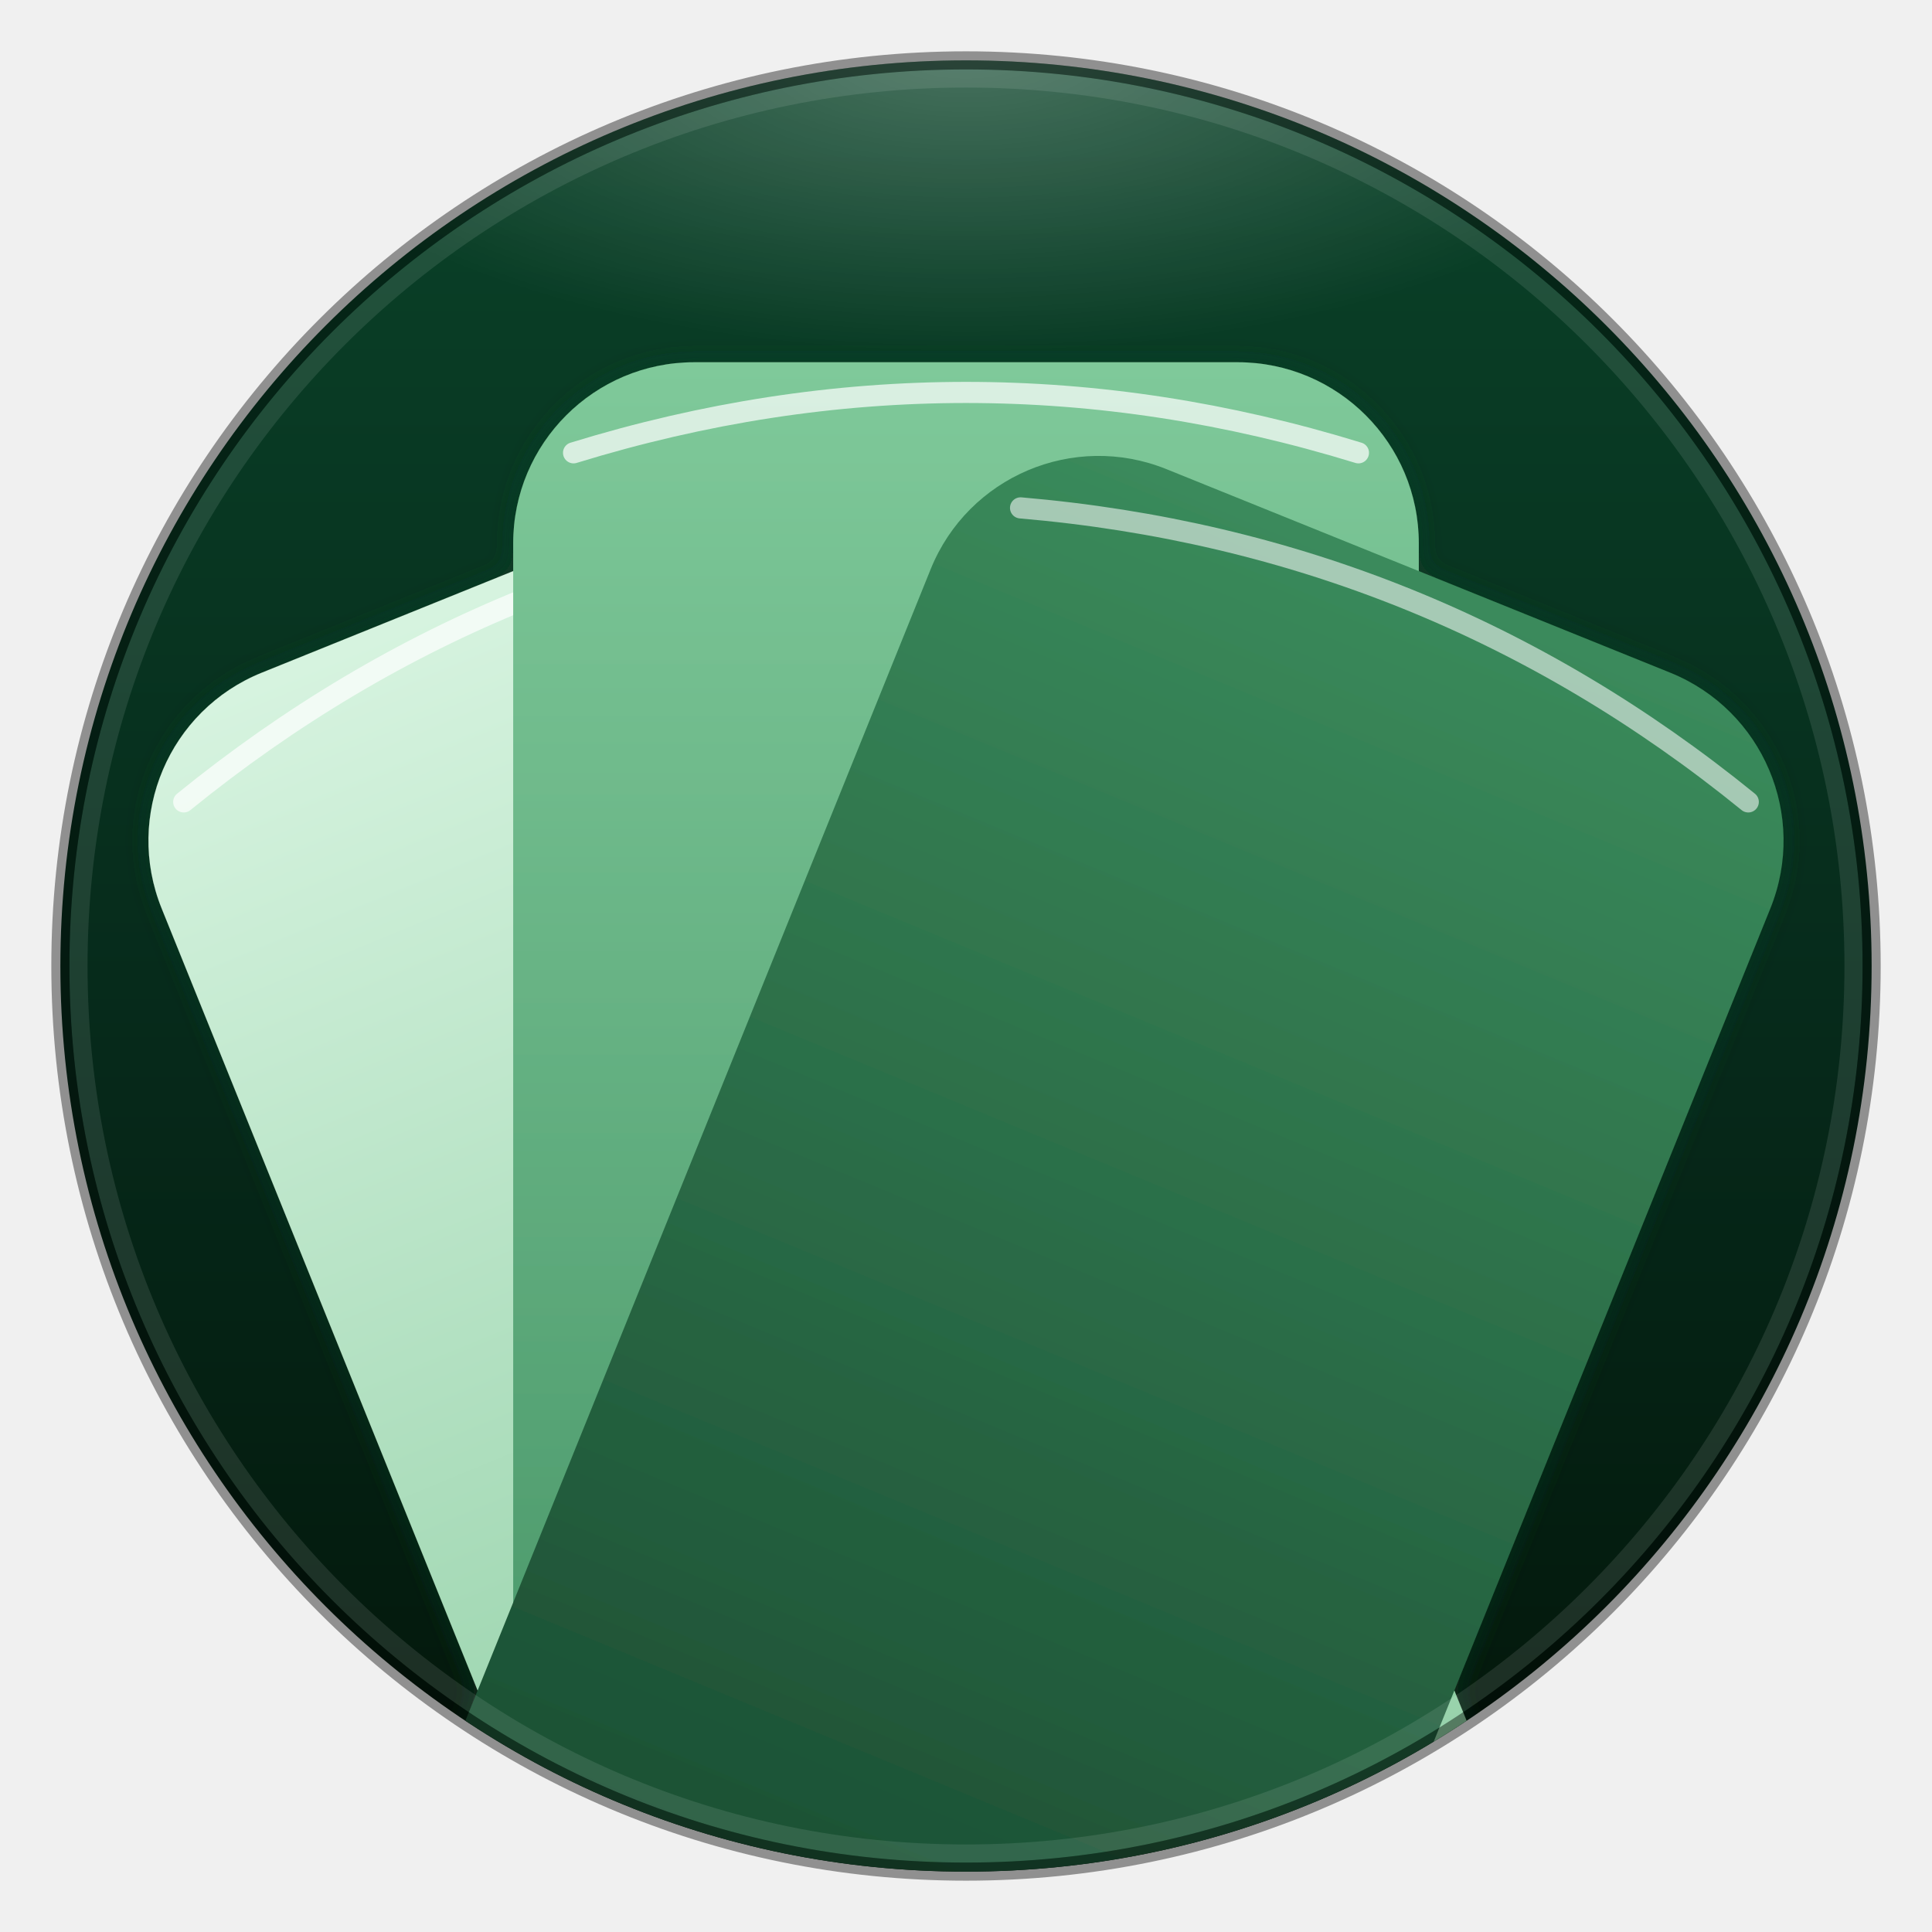
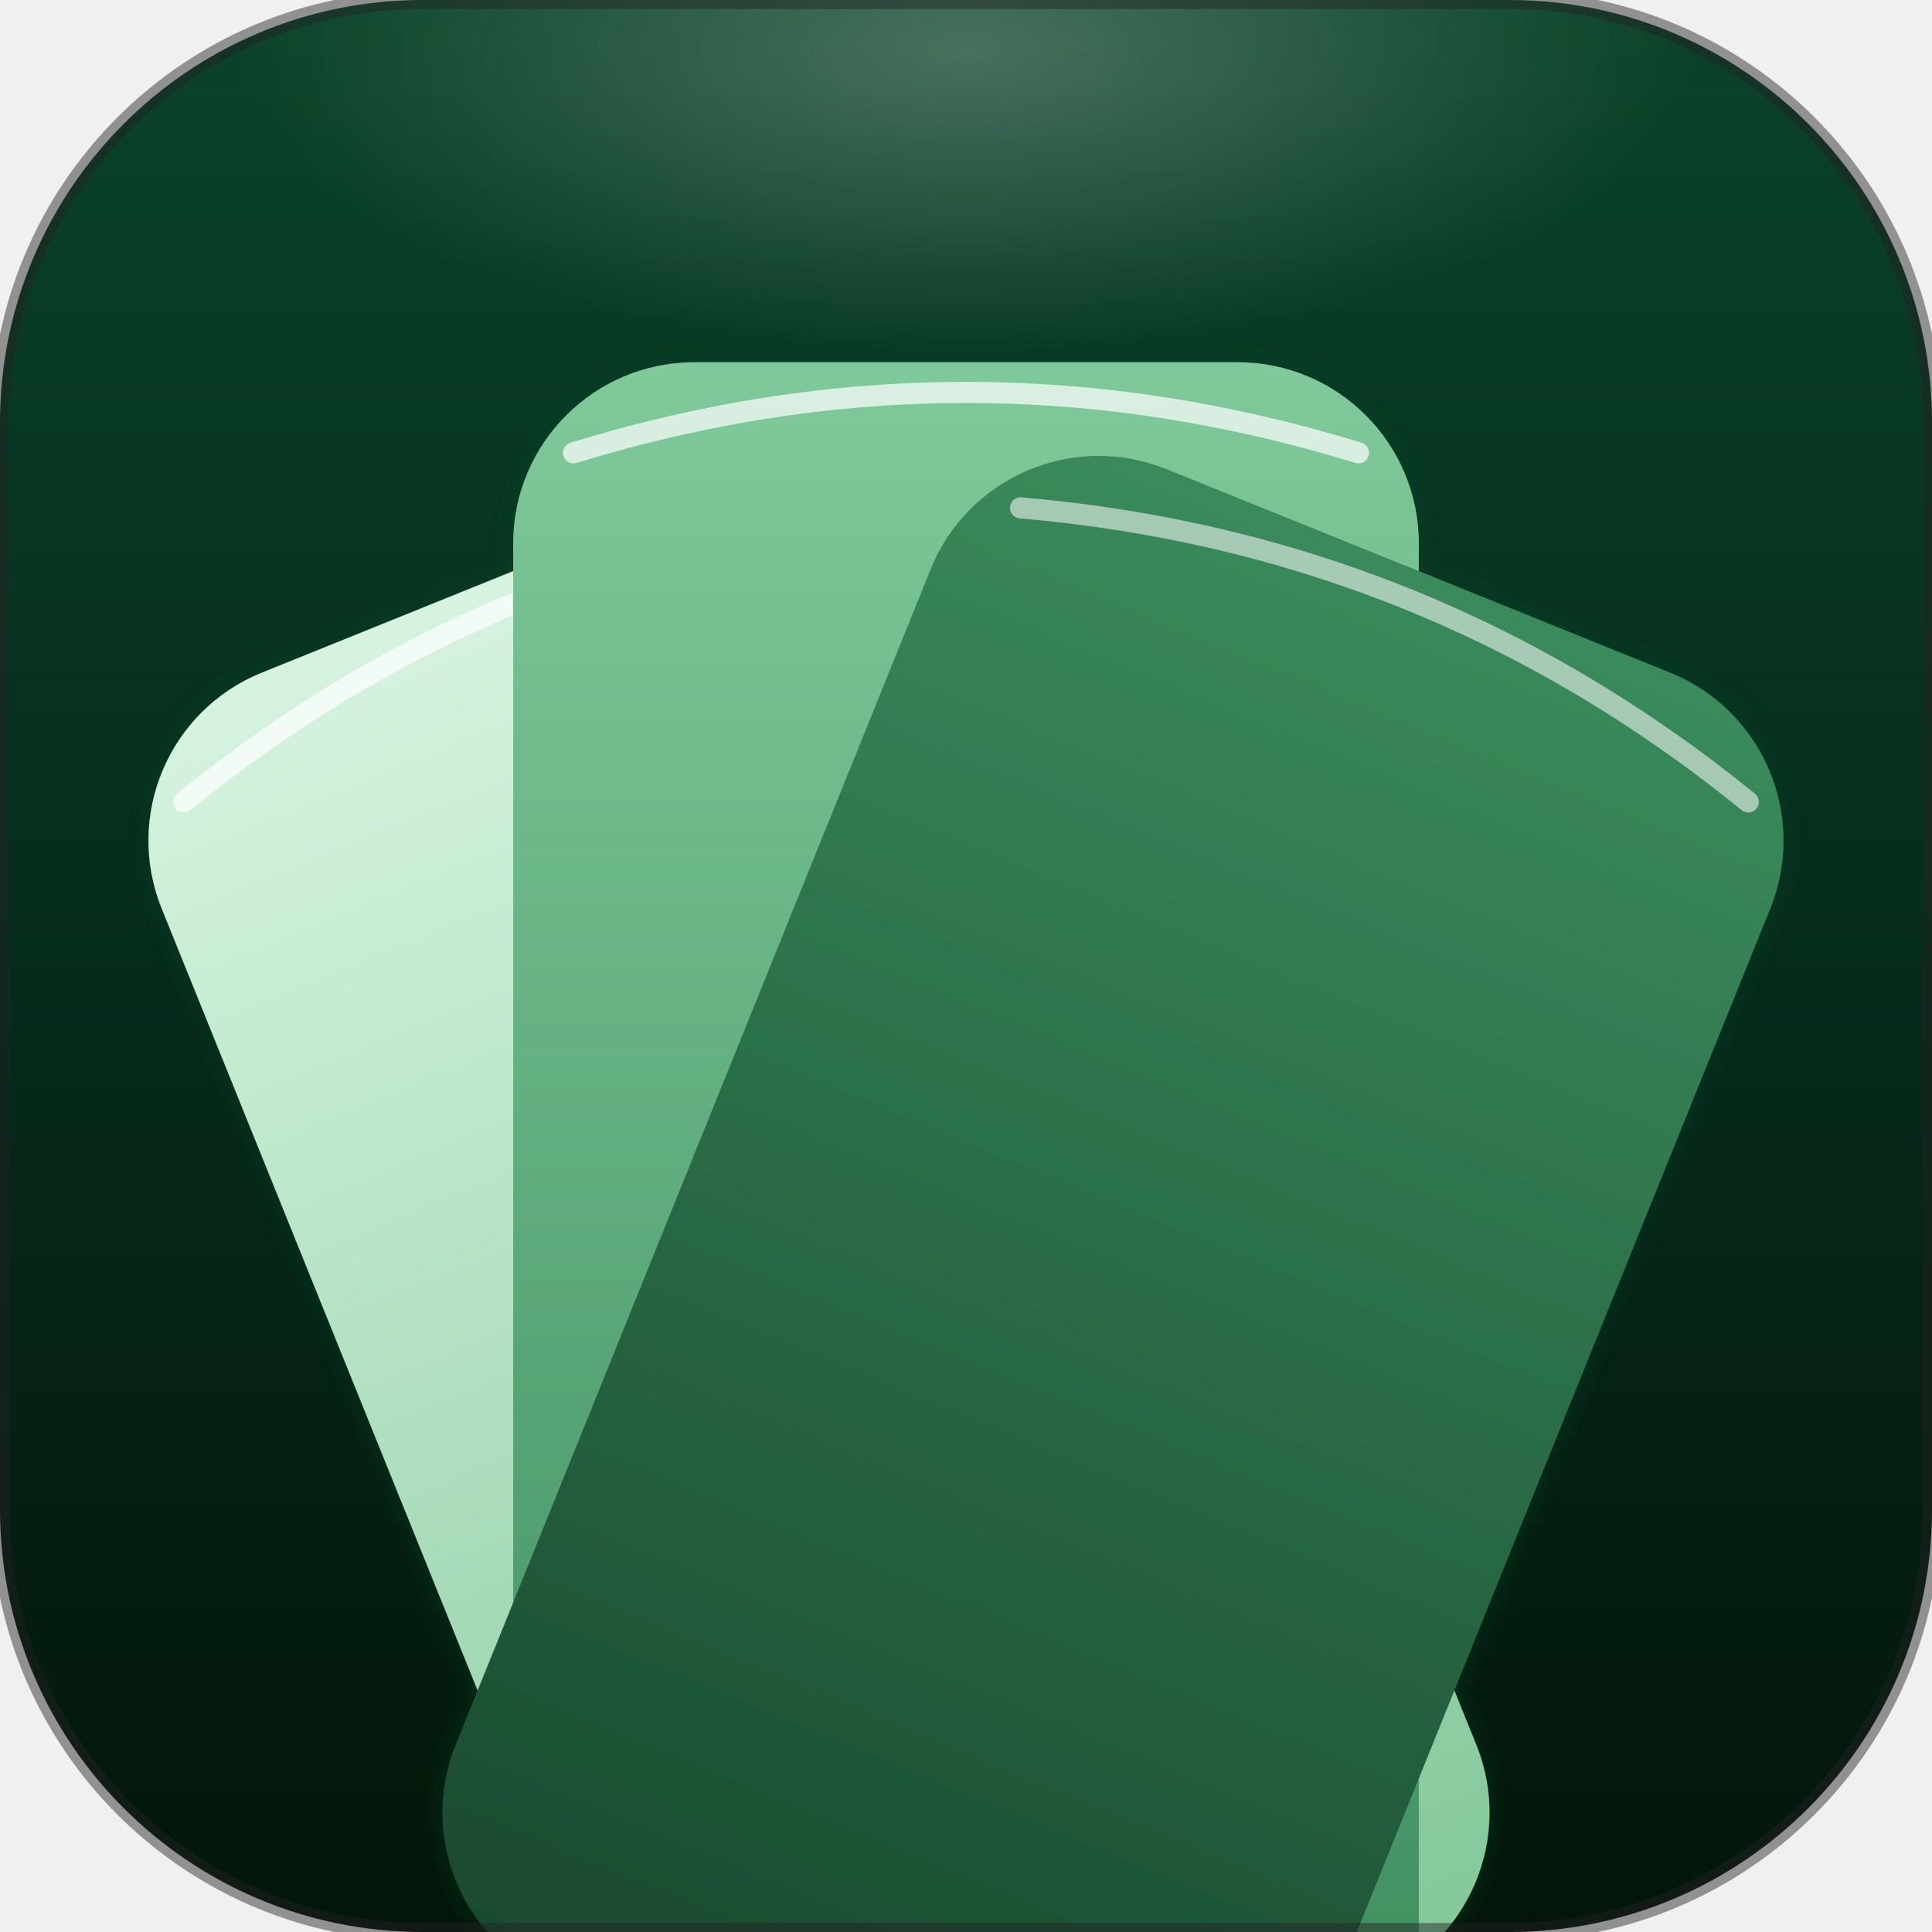
<svg xmlns="http://www.w3.org/2000/svg" viewBox="0 0 64 64">
  <defs>
    <linearGradient id="disc" x1="0" y1="0" x2="0" y2="1">
      <stop offset="0%" stop-color="#0a4329" />
      <stop offset="55%" stop-color="#06291a" />
      <stop offset="100%" stop-color="#031509" />
    </linearGradient>
    <radialGradient id="sheen" cx="50%" cy="20%" r="60%">
      <stop offset="0%" stop-color="#ffffff" stop-opacity="0.25" />
      <stop offset="60%" stop-color="#ffffff" stop-opacity="0" />
    </radialGradient>
    <linearGradient id="card-light" x1="0" y1="0" x2="0" y2="1">
      <stop offset="0%" stop-color="#d6f3df" />
      <stop offset="100%" stop-color="#83c89a" />
    </linearGradient>
    <linearGradient id="card-mid" x1="0" y1="0" x2="0" y2="1">
      <stop offset="0%" stop-color="#7fc99a" />
      <stop offset="100%" stop-color="#3c8b5d" />
    </linearGradient>
    <linearGradient id="card-dark" x1="0" y1="0" x2="0" y2="1">
      <stop offset="0%" stop-color="#3a8a5b" />
      <stop offset="100%" stop-color="#194a30" />
    </linearGradient>
    <filter id="green-shadow" x="-30%" y="-30%" width="160%" height="160%">
      <feDropShadow dx="0" dy="0.8" stdDeviation="0.9" flood-color="#031509" flood-opacity="0.7" />
      <feDropShadow dx="0" dy="0" stdDeviation="0.4" flood-color="#0a4329" flood-opacity="0.5" />
    </filter>
-     <clipPath id="disc-clip">
-       <circle cx="32" cy="32" r="30" />
+     <clipPath id="squircle-clip">
+       <rect width="64" height="64" rx="14" ry="14" />
    </clipPath>
  </defs>
-   <circle cx="32" cy="32" r="30" fill="url(#disc)" />
-   <g clip-path="url(#disc-clip)" filter="url(#green-shadow)">
+   <rect width="64" height="64" rx="14" ry="14" fill="url(#disc)" />
+   <g clip-path="url(#squircle-clip)" filter="url(#green-shadow)">
    <g transform="translate(32 56)">
      <g transform="rotate(-22)">
        <rect x="-15" y="-40" width="30" height="54" rx="6" fill="url(#card-light)" />
        <path d="M-13 -37 Q 0 -41 13 -37" fill="none" stroke="#ffffff" stroke-opacity="0.7" stroke-width="0.7" stroke-linecap="round" />
      </g>
      <g>
        <rect x="-15" y="-44" width="30" height="58" rx="6" fill="url(#card-mid)" />
        <path d="M-13 -41 Q 0 -45 13 -41" fill="none" stroke="#ffffff" stroke-opacity="0.7" stroke-width="0.7" stroke-linecap="round" />
      </g>
      <g transform="rotate(22)">
        <rect x="-15" y="-40" width="30" height="54" rx="6" fill="url(#card-dark)" />
        <path d="M-13 -37 Q 0 -41 13 -37" fill="none" stroke="#ffffff" stroke-opacity="0.55" stroke-width="0.7" stroke-linecap="round" />
      </g>
    </g>
  </g>
-   <g clip-path="url(#disc-clip)">
+   <g clip-path="url(#squircle-clip)">
    <ellipse cx="32" cy="10" rx="34" ry="14" fill="url(#sheen)" />
  </g>
-   <circle cx="32" cy="32" r="29.4" fill="none" stroke="#ffffff" stroke-opacity="0.1" stroke-width="0.6" />
-   <circle cx="32" cy="32" r="30" fill="none" stroke="#000000" stroke-opacity="0.4" stroke-width="0.6" />
+   <rect width="64" height="64" rx="14" ry="14" fill="none" stroke="#ffffff" stroke-opacity="0.1" stroke-width="0.6" />
+   <rect width="64" height="64" rx="14" ry="14" fill="none" stroke="#000000" stroke-opacity="0.4" stroke-width="0.6" />
</svg>
